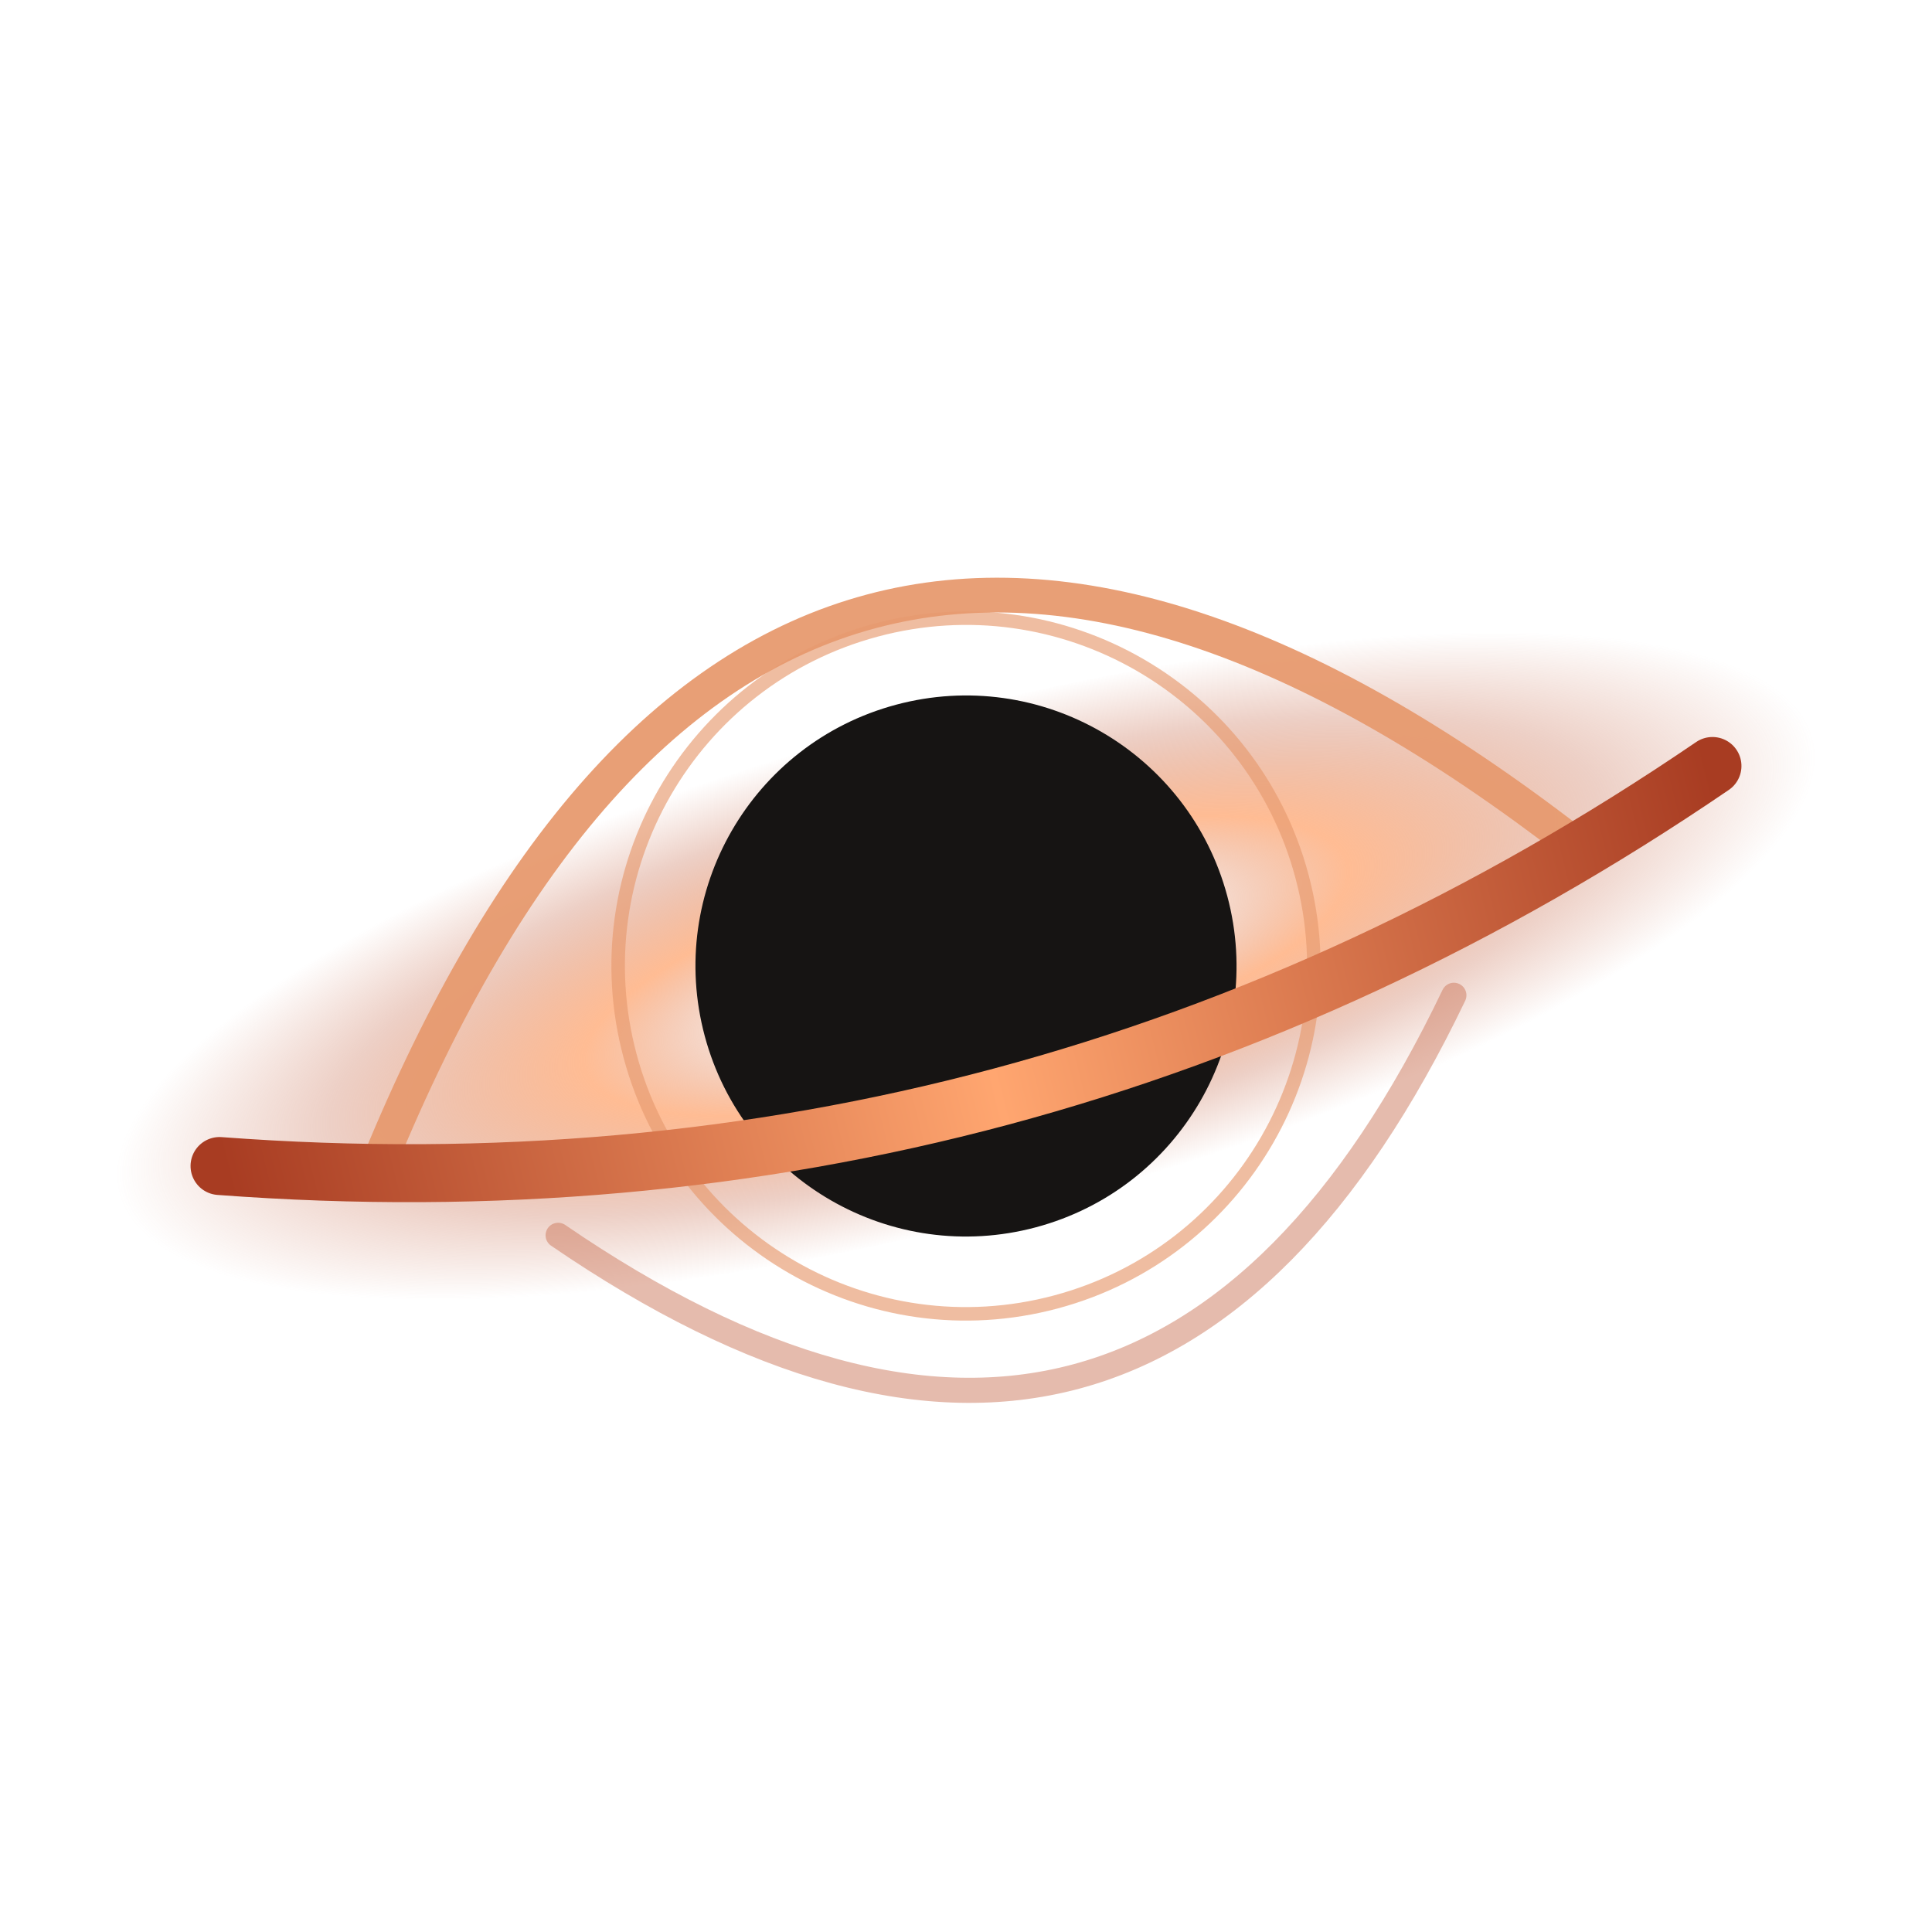
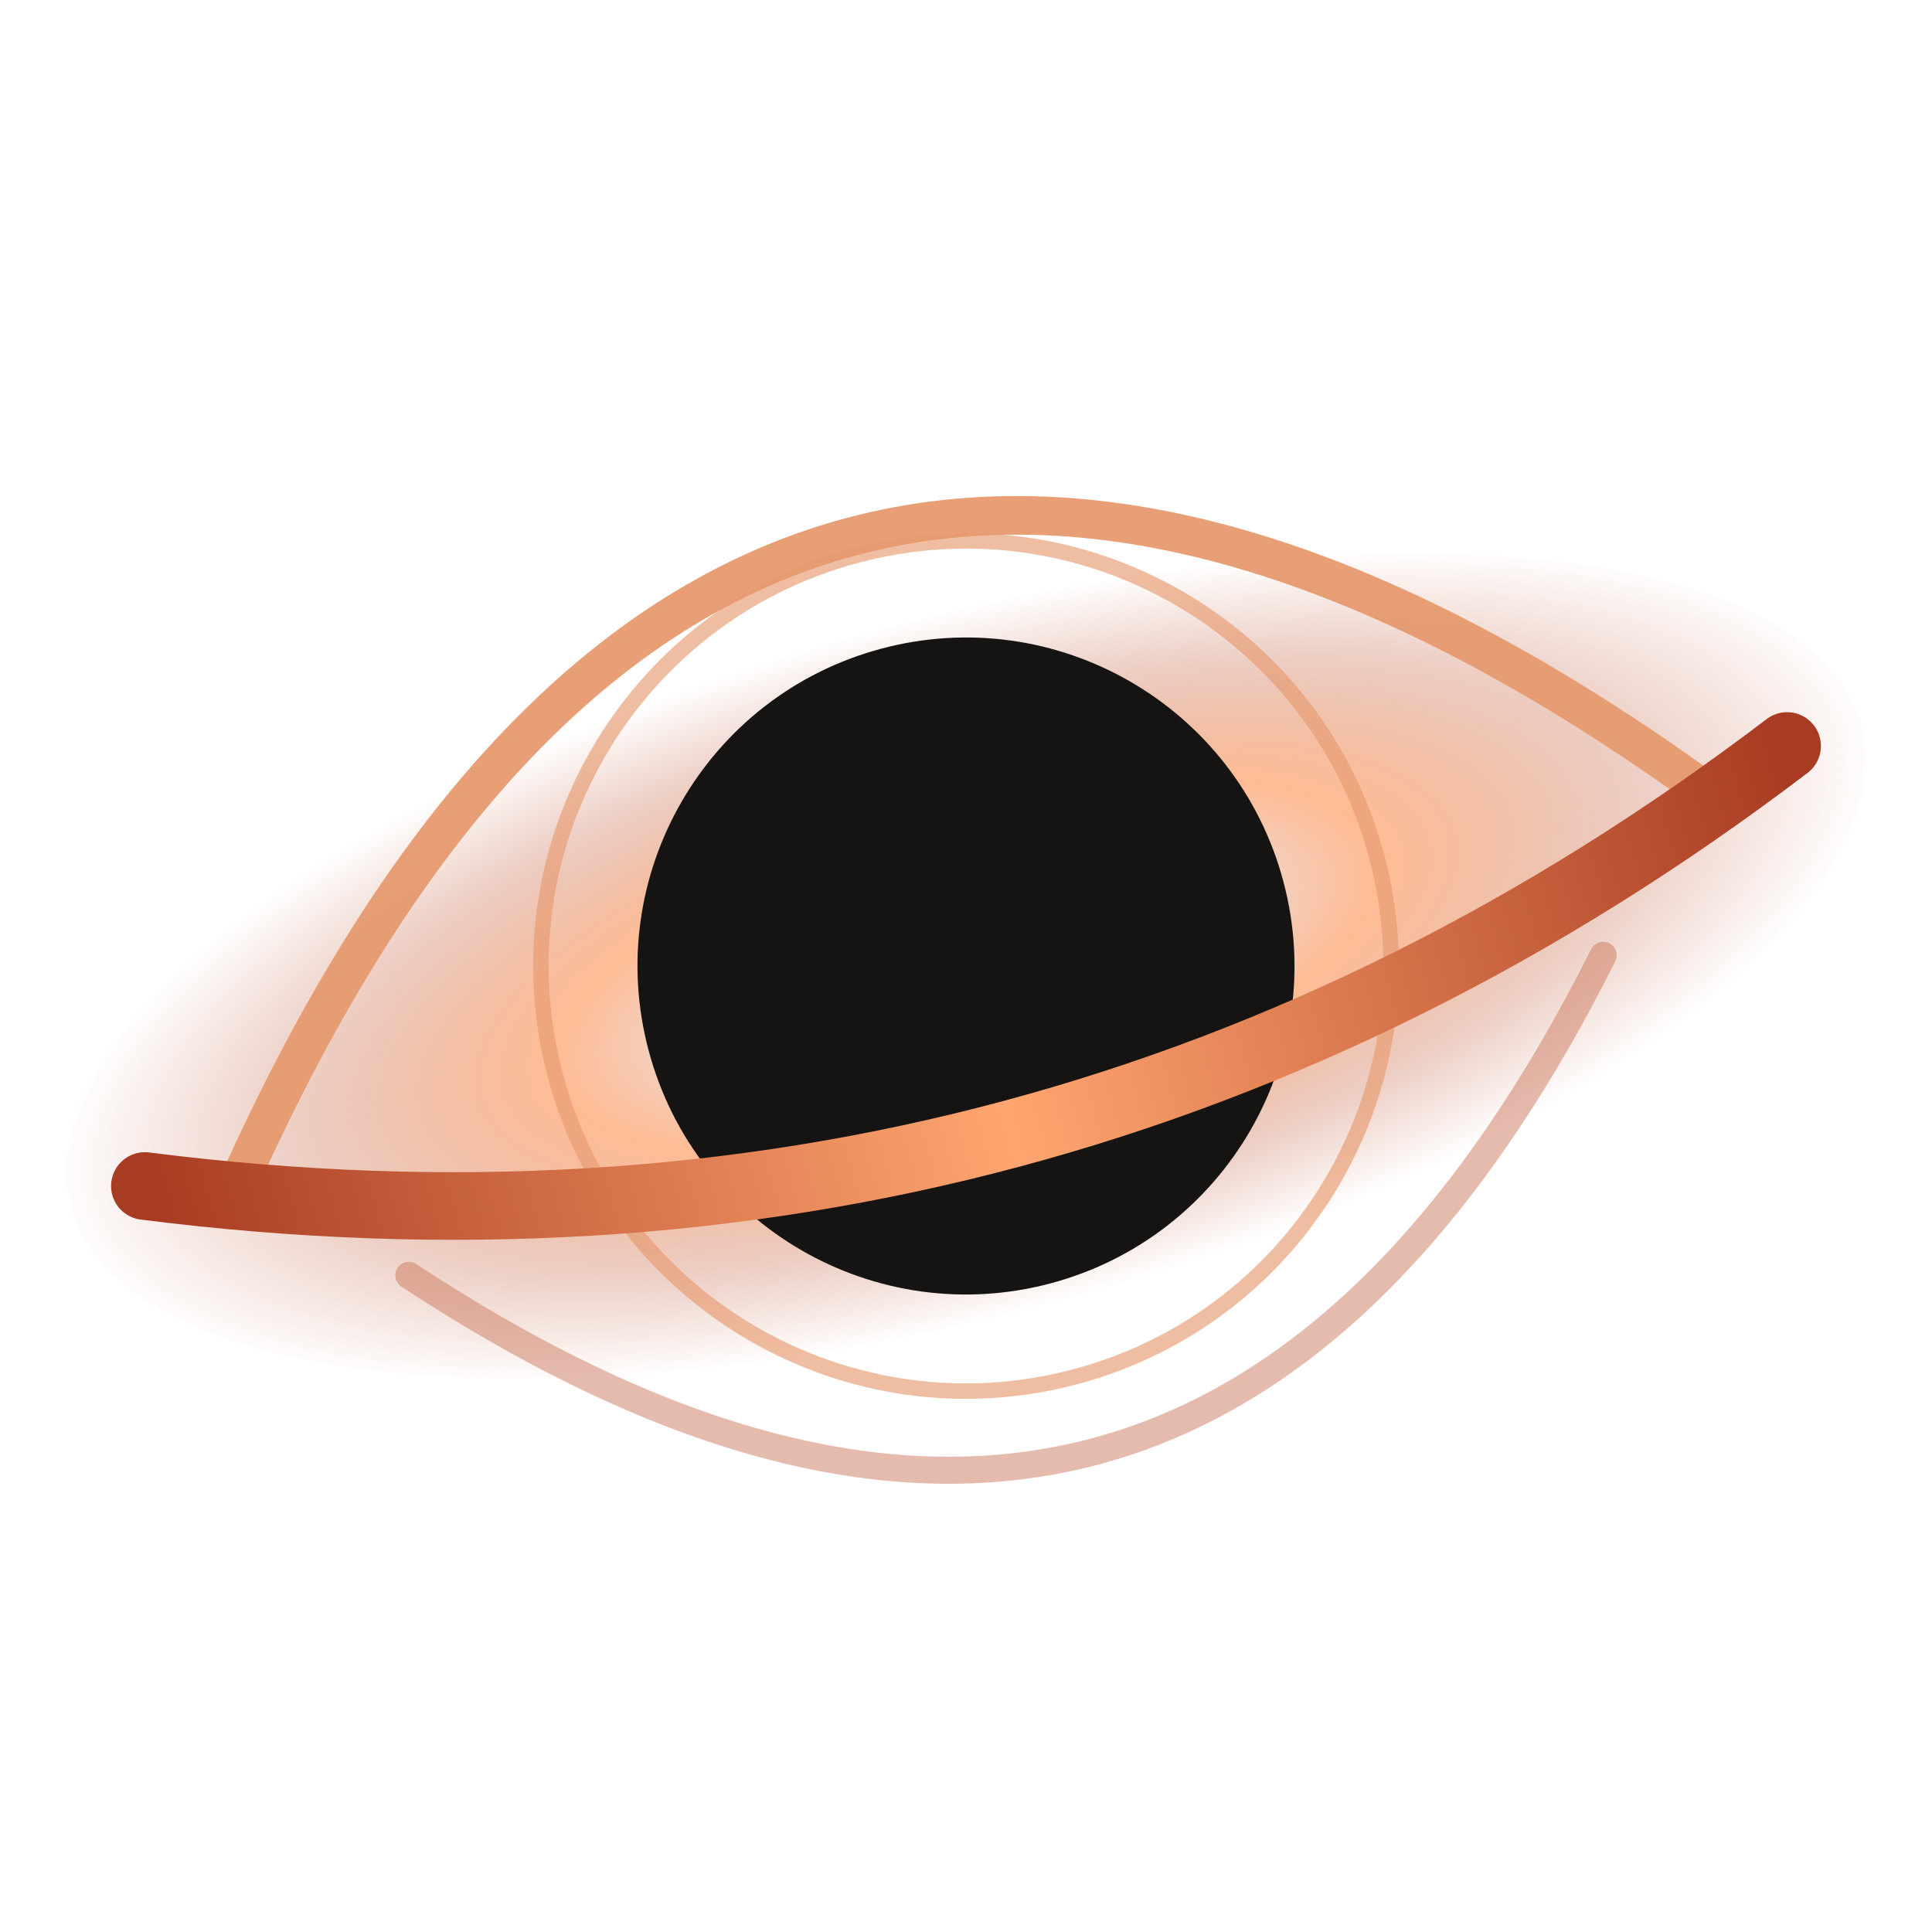
<svg xmlns="http://www.w3.org/2000/svg" viewBox="0 0 100 100" fill="none">
  <defs>
    <radialGradient id="halo-g3" cx="50%" cy="50%">
      <stop offset="18%" stop-color="#CC785C" stop-opacity="0" />
      <stop offset="45%" stop-color="#FFA670" stop-opacity="0.75" />
      <stop offset="75%" stop-color="#CC785C" stop-opacity="0.35" />
      <stop offset="100%" stop-color="#CC785C" stop-opacity="0" />
    </radialGradient>
    <linearGradient id="disk-g3" x1="0%" y1="0%" x2="100%" y2="0%">
      <stop offset="0%" stop-color="#A83C22" />
      <stop offset="50%" stop-color="#FFA670" />
      <stop offset="100%" stop-color="#A83C22" />
    </linearGradient>
  </defs>
  <g transform="rotate(-15 50 50)">
-     <ellipse cx="50" cy="50" rx="46" ry="13" fill="url(#halo-g3)" />
-     <path d="M 18 52 Q 50 10 82 52" stroke="#E79A6F" stroke-width="1.8" stroke-linecap="round" opacity="0.95" fill="none" />
-     <path d="M 26 58 Q 50 86 74 58" stroke="#CC785C" stroke-width="1.3" stroke-linecap="round" opacity="0.5" fill="none" />
-     <circle cx="50" cy="50" r="18" stroke="#E79A6F" stroke-width="0.7" opacity="0.65" />
-     <circle cx="50" cy="50" r="14" fill="#161413" />
-     <path d="M 10 50 Q 50 64 90 50" stroke="url(#disk-g3)" stroke-width="3" stroke-linecap="round" fill="none" />
+     <ellipse cx="50" cy="50" rx="48" ry="18" fill="url(#halo-g3)" />
+     <path d="M 10 52 Q 50 2 90 52" stroke="#E79A6F" stroke-width="2" stroke-linecap="round" opacity="0.95" fill="none" />
+     <path d="M 18 58 Q 50 94 82 58" stroke="#CC785C" stroke-width="1.4" stroke-linecap="round" opacity="0.5" fill="none" />
+     <circle cx="50" cy="50" r="22" stroke="#E79A6F" stroke-width="0.8" opacity="0.65" />
+     <circle cx="50" cy="50" r="17" fill="#161413" />
+     <path d="M 6 50 Q 50 68 94 50" stroke="url(#disk-g3)" stroke-width="3.5" stroke-linecap="round" fill="none" />
  </g>
</svg>
